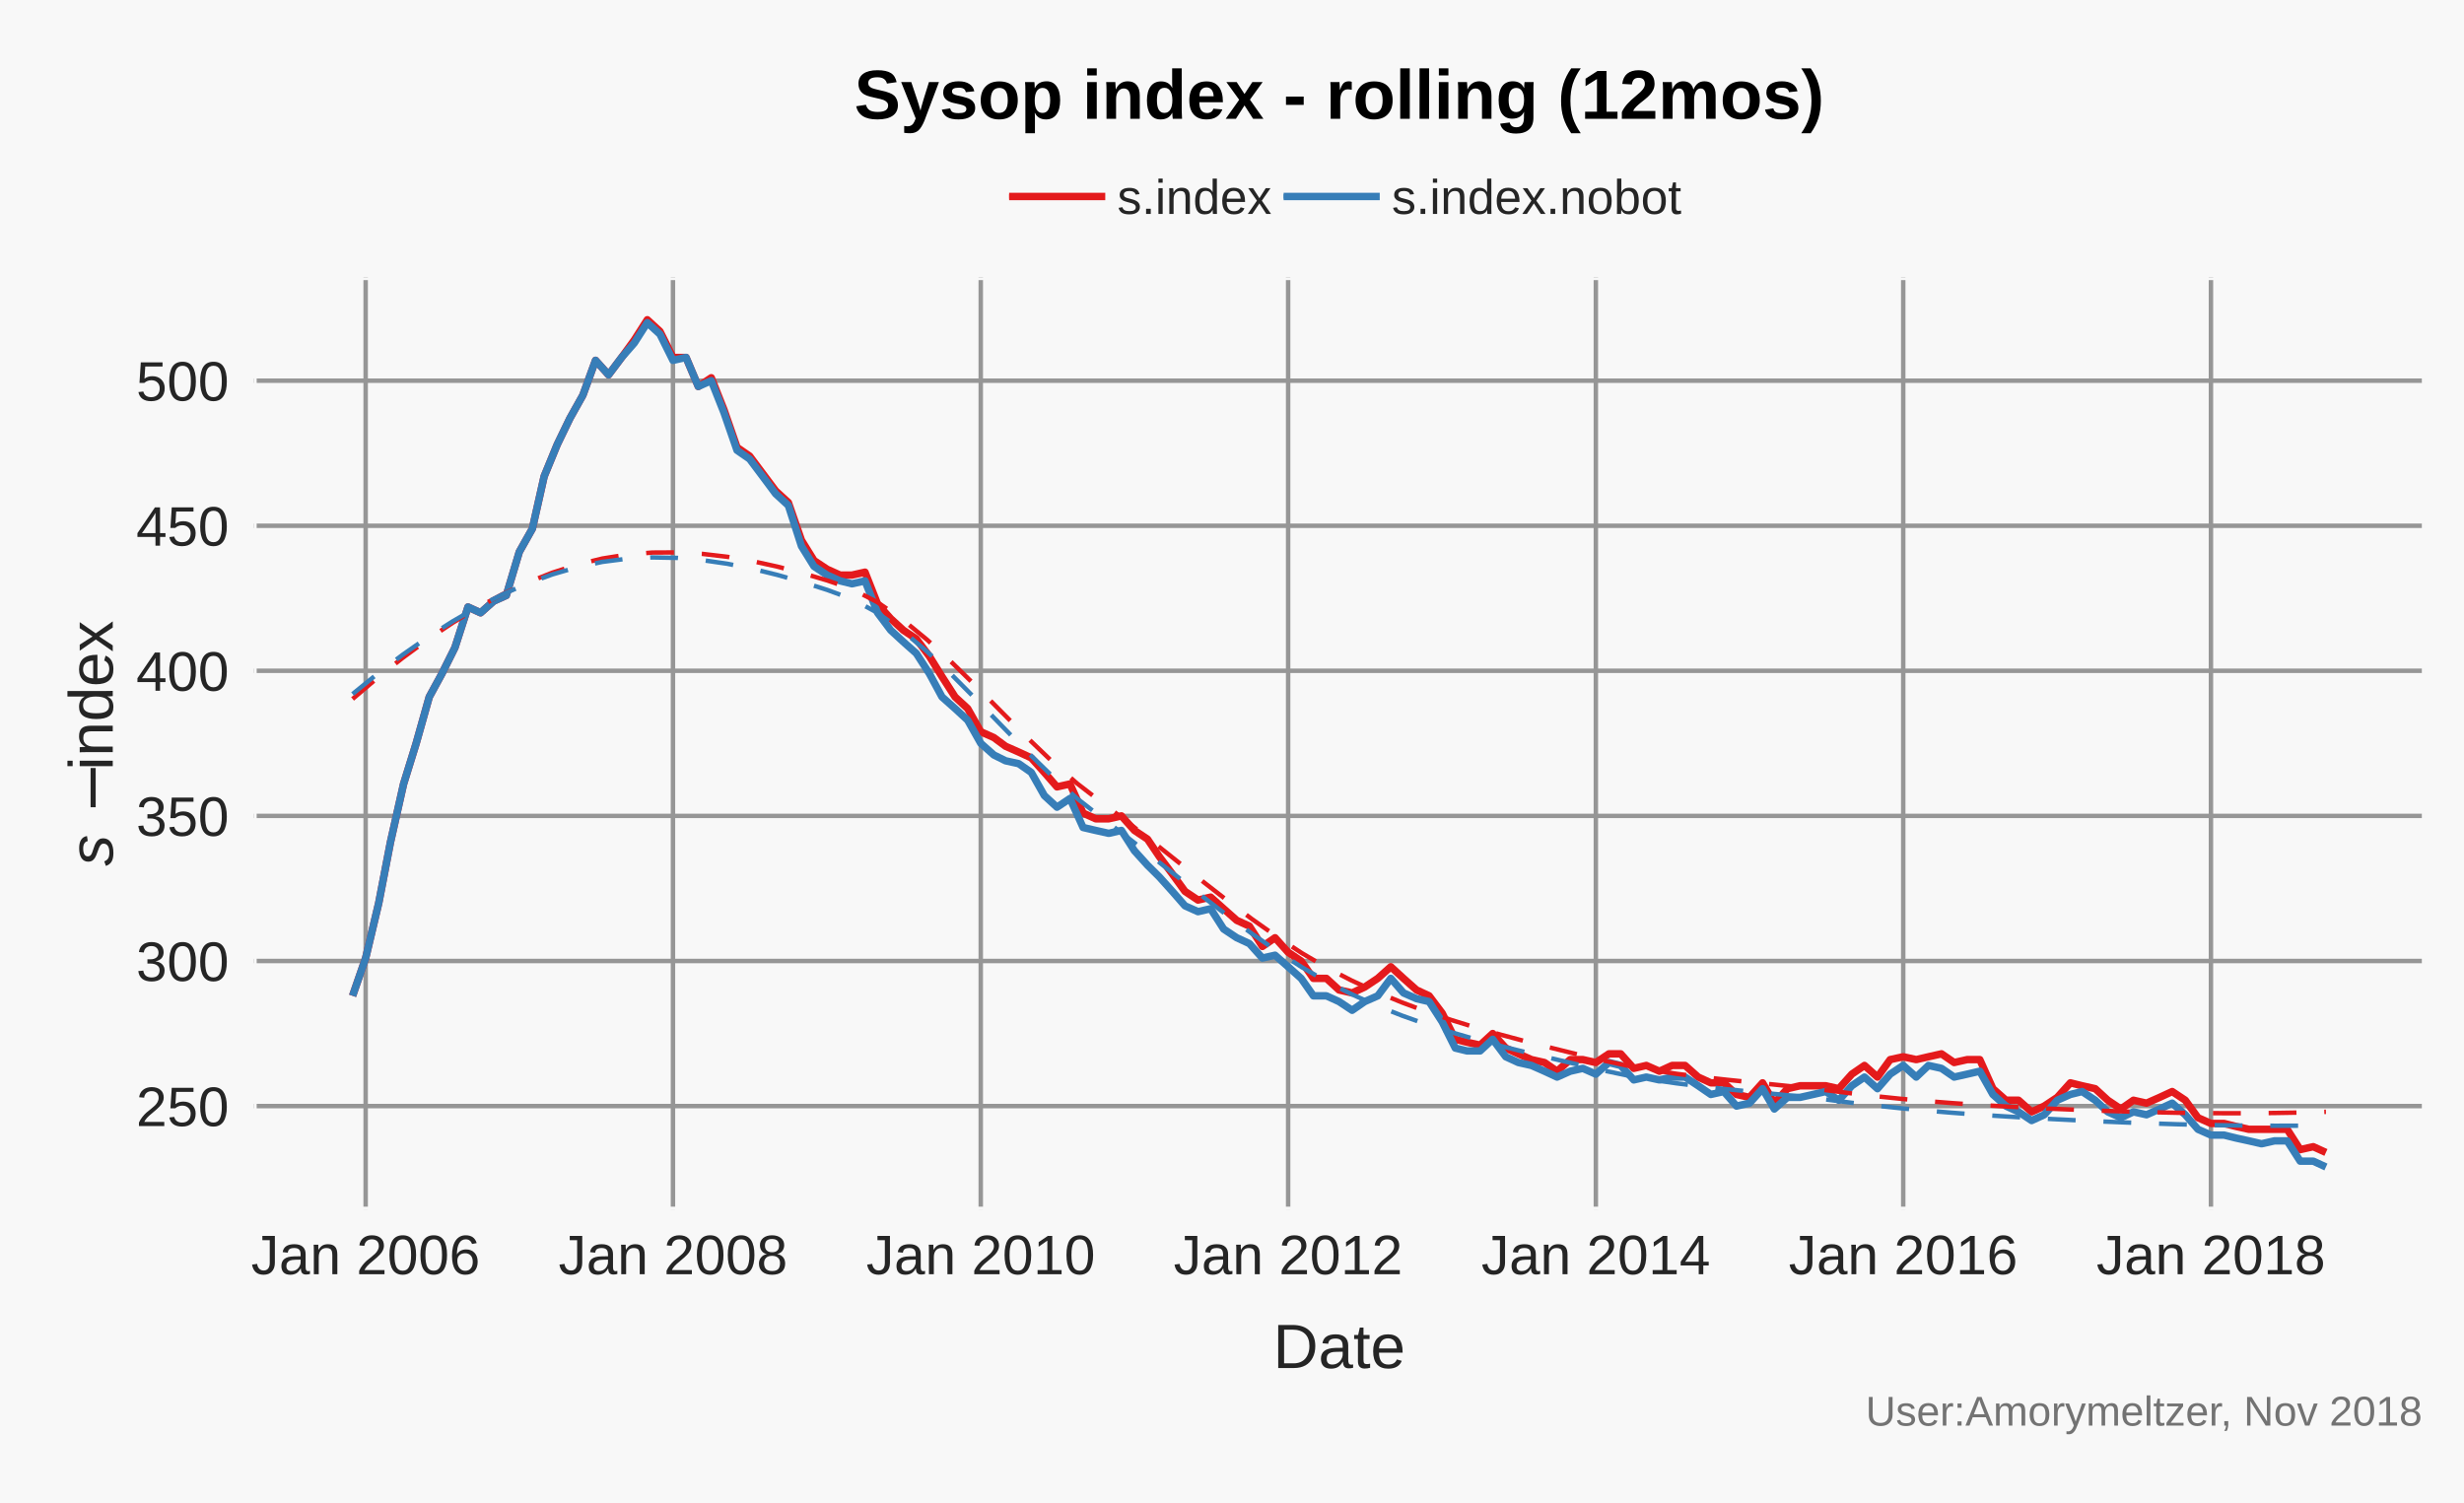
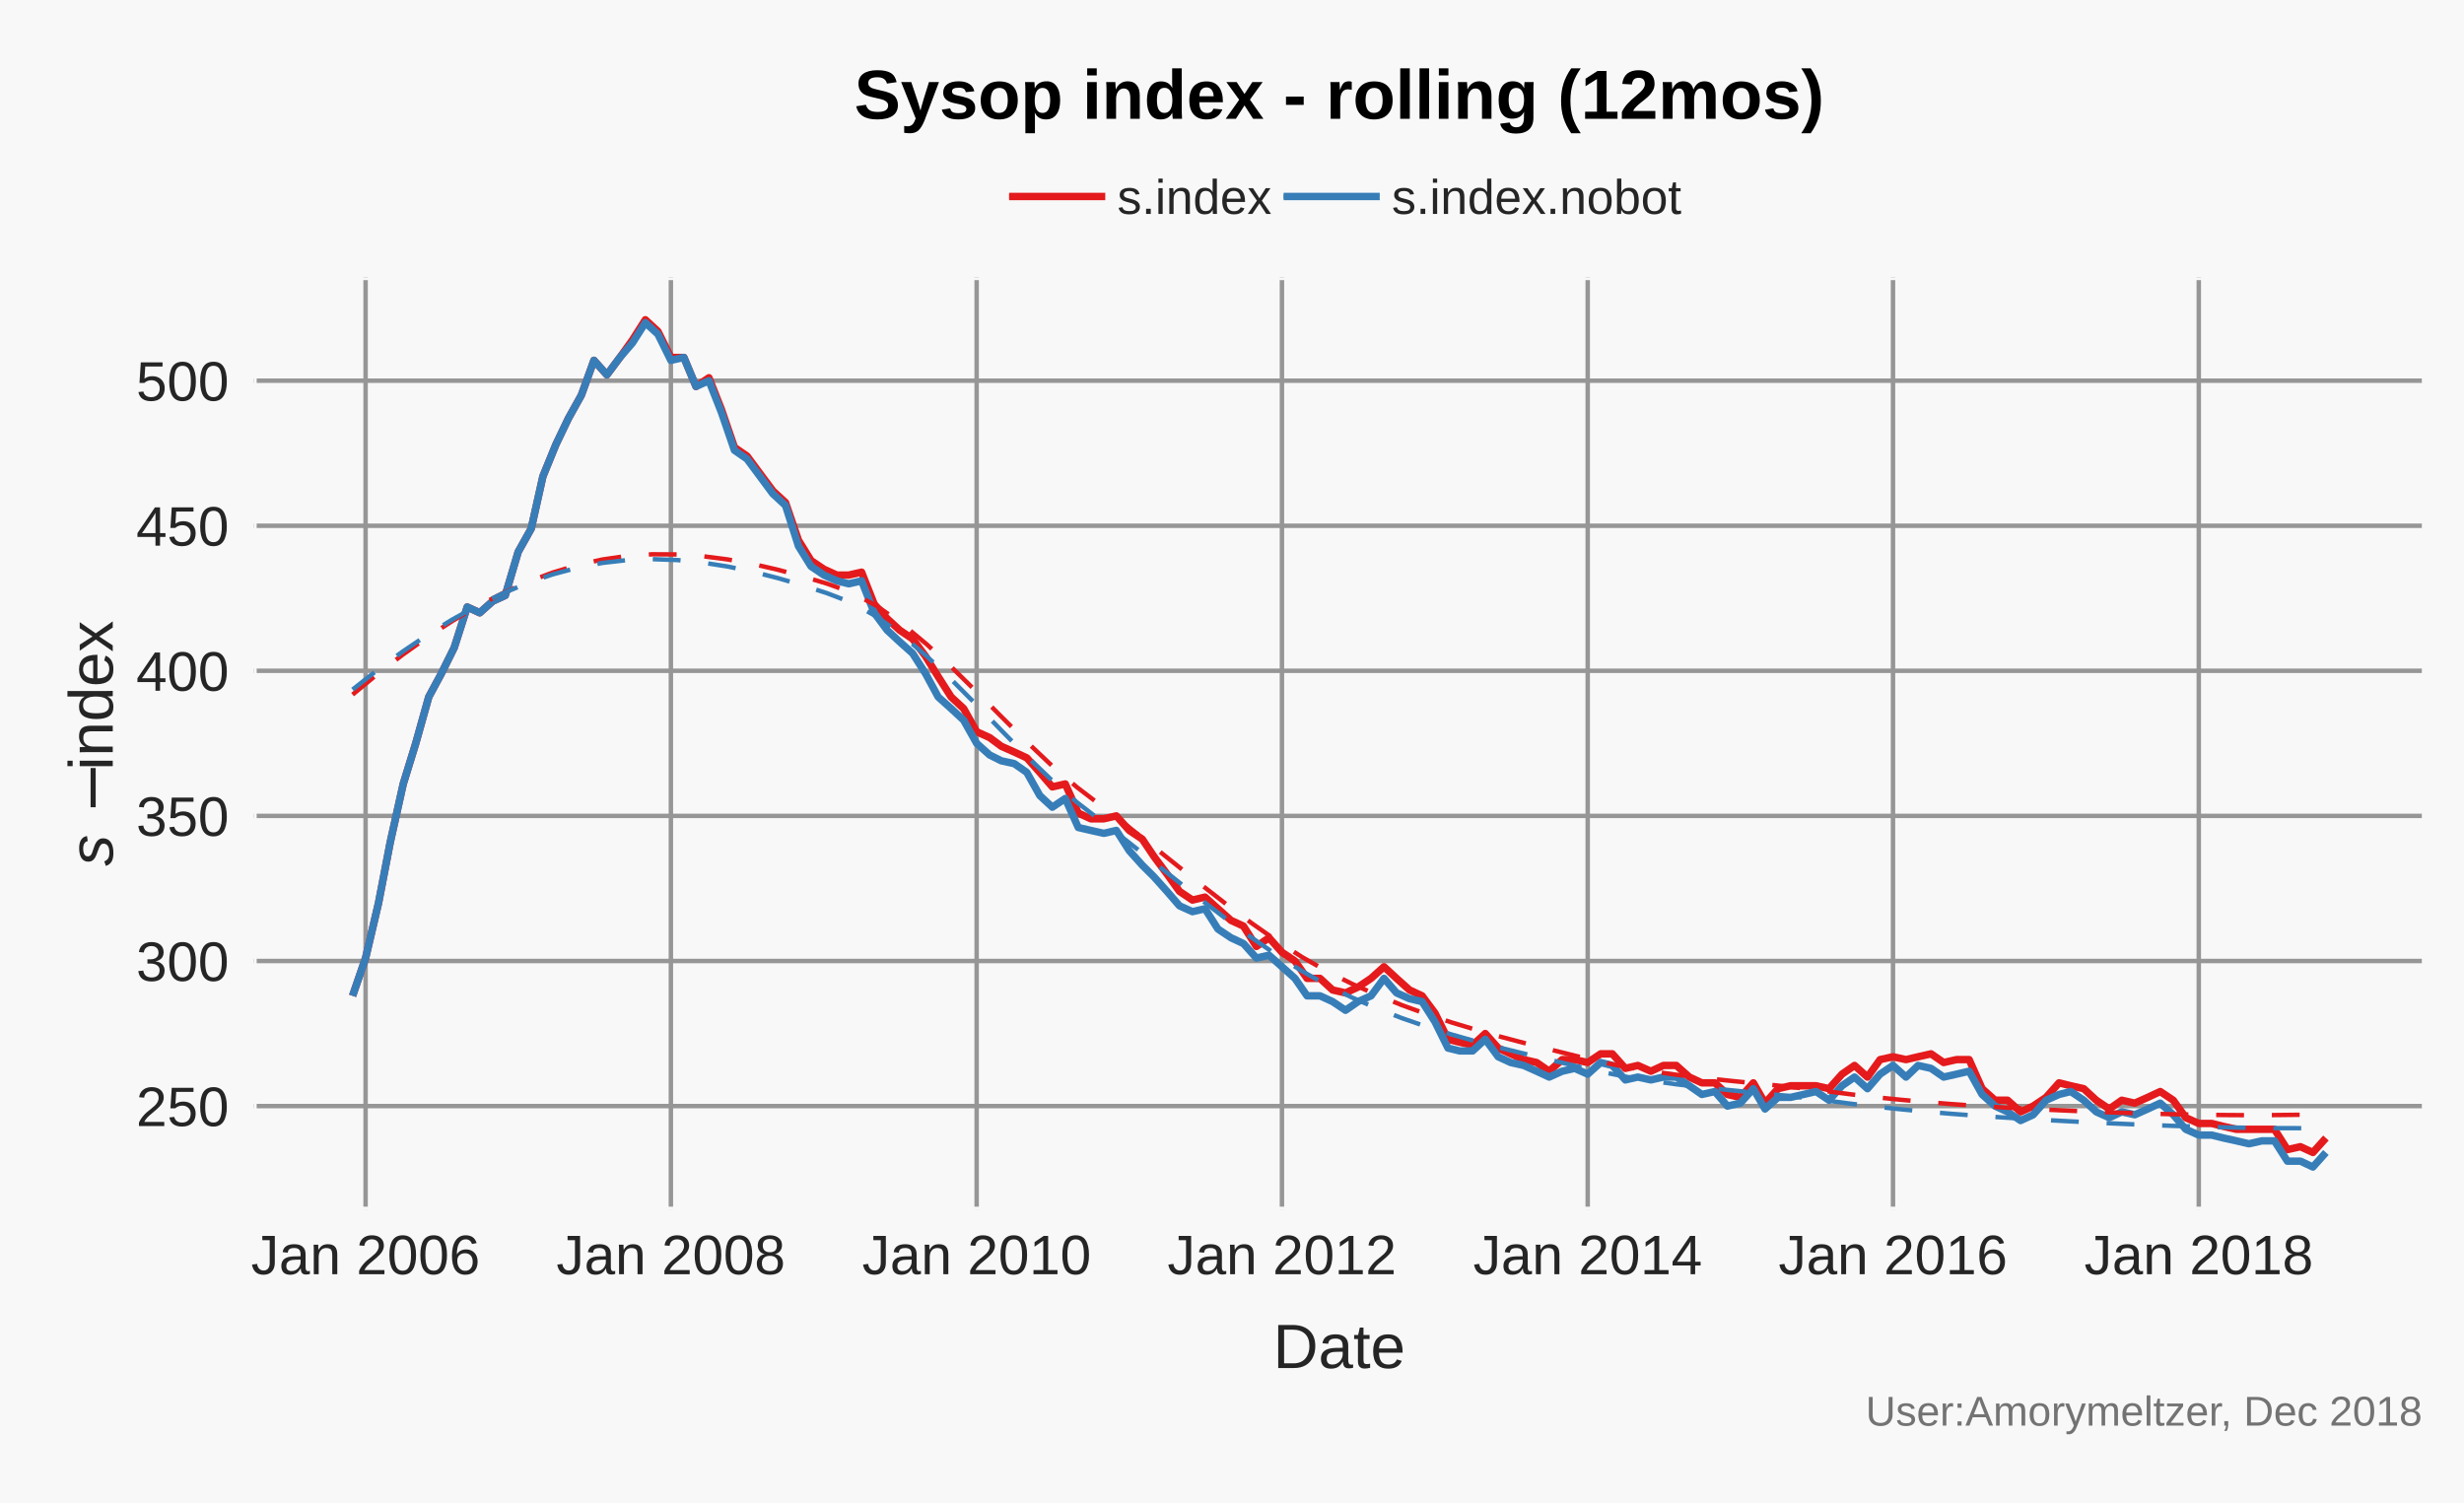
<svg xmlns="http://www.w3.org/2000/svg" viewBox="0 0 354.24 216.00">
  <defs>
    <style type="text/css">
    line, polyline, path, rect, circle {
      fill: none;
      stroke: #000000;
      stroke-linecap: round;
      stroke-linejoin: round;
      stroke-miterlimit: 10.00;
    }
  </style>
  </defs>
  <rect width="100%" height="100%" style="stroke: none; fill: #FFFFFF;" />
  <rect x="0.00" y="0.00" width="354.24" height="216.00" style="stroke-width: 0.78; stroke: #F8F8F8; fill: #F8F8F8;" />
  <defs>
    <clipPath id="cpMzYuNTA4OHwzNDguNTcxfDE3My44Njl8MzkuODc3Ng==">
      <rect x="36.51" y="39.88" width="312.06" height="133.99" />
    </clipPath>
  </defs>
  <rect x="36.51" y="39.88" width="312.06" height="133.99" style="stroke-width: 0.78; stroke: #F8F8F8; fill: #F8F8F8;" clip-path="url(#cpMzYuNTA4OHwzNDguNTcxfDE3My44Njl8MzkuODc3Ng==)" />
  <polyline points="36.51,159.02 348.57,159.02 " style="stroke-width: 0.64; stroke: #969696; stroke-linecap: butt;" clip-path="url(#cpMzYuNTA4OHwzNDguNTcxfDE3My44Njl8MzkuODc3Ng==)" />
  <polyline points="36.51,138.16 348.57,138.16 " style="stroke-width: 0.64; stroke: #969696; stroke-linecap: butt;" clip-path="url(#cpMzYuNTA4OHwzNDguNTcxfDE3My44Njl8MzkuODc3Ng==)" />
  <polyline points="36.51,117.30 348.57,117.30 " style="stroke-width: 0.64; stroke: #969696; stroke-linecap: butt;" clip-path="url(#cpMzYuNTA4OHwzNDguNTcxfDE3My44Njl8MzkuODc3Ng==)" />
  <polyline points="36.51,96.44 348.57,96.44 " style="stroke-width: 0.64; stroke: #969696; stroke-linecap: butt;" clip-path="url(#cpMzYuNTA4OHwzNDguNTcxfDE3My44Njl8MzkuODc3Ng==)" />
  <polyline points="36.51,75.59 348.57,75.59 " style="stroke-width: 0.64; stroke: #969696; stroke-linecap: butt;" clip-path="url(#cpMzYuNTA4OHwzNDguNTcxfDE3My44Njl8MzkuODc3Ng==)" />
  <polyline points="36.51,54.73 348.57,54.73 " style="stroke-width: 0.64; stroke: #969696; stroke-linecap: butt;" clip-path="url(#cpMzYuNTA4OHwzNDguNTcxfDE3My44Njl8MzkuODc3Ng==)" />
-   <polyline points="52.57,173.87 52.57,39.88 " style="stroke-width: 0.64; stroke: #969696; stroke-linecap: butt;" clip-path="url(#cpMzYuNTA4OHwzNDguNTcxfDE3My44Njl8MzkuODc3Ng==)" />
-   <polyline points="96.75,173.87 96.75,39.88 " style="stroke-width: 0.64; stroke: #969696; stroke-linecap: butt;" clip-path="url(#cpMzYuNTA4OHwzNDguNTcxfDE3My44Njl8MzkuODc3Ng==)" />
-   <polyline points="141.00,173.87 141.00,39.88 " style="stroke-width: 0.64; stroke: #969696; stroke-linecap: butt;" clip-path="url(#cpMzYuNTA4OHwzNDguNTcxfDE3My44Njl8MzkuODc3Ng==)" />
-   <polyline points="185.19,173.87 185.19,39.88 " style="stroke-width: 0.64; stroke: #969696; stroke-linecap: butt;" clip-path="url(#cpMzYuNTA4OHwzNDguNTcxfDE3My44Njl8MzkuODc3Ng==)" />
-   <polyline points="229.43,173.87 229.43,39.88 " style="stroke-width: 0.64; stroke: #969696; stroke-linecap: butt;" clip-path="url(#cpMzYuNTA4OHwzNDguNTcxfDE3My44Njl8MzkuODc3Ng==)" />
-   <polyline points="273.62,173.87 273.62,39.88 " style="stroke-width: 0.64; stroke: #969696; stroke-linecap: butt;" clip-path="url(#cpMzYuNTA4OHwzNDguNTcxfDE3My44Njl8MzkuODc3Ng==)" />
-   <polyline points="317.86,173.87 317.86,39.88 " style="stroke-width: 0.64; stroke: #969696; stroke-linecap: butt;" clip-path="url(#cpMzYuNTA4OHwzNDguNTcxfDE3My44Njl8MzkuODc3Ng==)" />
-   <polyline points="50.69,143.17 52.57,137.74 54.45,129.82 56.14,121.06 58.02,112.71 59.83,106.87 61.71,100.20 63.53,96.86 65.40,93.11 67.28,87.27 69.09,88.10 70.97,86.43 72.79,85.60 74.66,79.34 76.54,76.00 78.23,68.49 80.11,63.91 81.93,60.15 83.80,56.81 85.62,51.81 87.49,53.89 89.37,51.39 91.19,48.89 93.06,45.97 94.88,47.64 96.75,51.39 98.63,51.39 100.39,55.56 102.26,54.31 104.08,58.90 105.96,64.32 107.77,65.57 109.65,68.08 111.52,70.58 113.34,72.25 115.22,77.67 117.03,80.59 118.91,81.84 120.78,82.68 122.48,82.68 124.36,82.26 126.17,86.85 128.05,88.94 129.86,90.60 131.74,91.86 133.62,94.36 135.43,97.28 137.31,100.20 139.12,101.87 141.00,105.20 142.88,106.04 144.57,107.29 146.45,108.12 148.26,108.96 150.14,111.05 151.96,113.13 153.83,112.71 155.71,116.89 157.52,117.72 159.40,117.72 161.22,117.30 163.09,119.39 164.97,120.64 166.66,123.14 168.54,125.65 170.36,128.15 172.23,129.40 174.05,128.98 175.92,130.65 177.80,132.32 179.62,133.15 181.49,136.07 183.31,134.82 185.19,136.91 187.06,138.16 188.82,140.66 190.69,140.66 192.51,142.33 194.39,142.75 196.20,141.91 198.08,140.66 199.95,138.99 201.77,140.66 203.65,142.33 205.46,143.17 207.34,145.67 209.22,149.42 210.91,149.84 212.79,150.26 214.60,148.59 216.48,150.68 218.29,151.51 220.17,152.34 222.05,152.76 223.86,154.01 225.74,152.34 227.55,152.34 229.43,152.76 231.31,151.51 233.00,151.51 234.88,153.60 236.69,153.18 238.57,154.01 240.39,153.18 242.26,153.18 244.14,154.85 245.96,155.68 247.83,155.68 249.65,157.35 251.52,157.77 253.40,155.68 255.09,158.60 256.97,156.52 258.79,156.10 260.66,156.10 262.48,156.10 264.36,156.52 266.23,154.43 268.05,153.18 269.92,154.85 271.74,152.34 273.62,151.93 275.49,152.34 277.25,151.93 279.12,151.51 280.94,152.76 282.82,152.34 284.63,152.34 286.51,156.52 288.39,158.18 290.20,158.18 292.08,159.85 293.89,159.02 295.77,157.77 297.65,155.68 299.34,156.10 301.22,156.52 303.03,158.18 304.91,159.44 306.72,158.18 308.60,158.60 310.48,157.77 312.29,156.93 314.17,158.18 315.99,160.69 317.86,161.52 319.74,161.52 321.43,161.94 323.31,162.36 325.13,162.36 327.00,162.36 328.82,162.36 330.69,165.28 332.57,164.86 334.39,165.69 " style="stroke-width: 1.07; stroke: #E41A1C; stroke-linecap: butt;" clip-path="url(#cpMzYuNTA4OHwzNDguNTcxfDE3My44Njl8MzkuODc3Ng==)" />
-   <polyline points="50.69,143.17 52.57,137.74 54.45,129.82 56.14,121.06 58.02,112.71 59.83,106.87 61.71,100.20 63.53,96.86 65.40,93.11 67.28,87.27 69.09,88.10 70.97,86.43 72.79,85.60 74.66,79.34 76.54,76.00 78.23,68.49 80.11,63.91 81.93,60.15 83.80,56.81 85.62,51.81 87.49,53.89 89.37,51.39 91.19,49.31 93.06,46.39 94.88,48.05 96.75,51.81 98.63,51.39 100.39,55.56 102.26,54.73 104.08,59.32 105.96,64.74 107.77,65.99 109.65,68.49 111.52,71.00 113.34,72.67 115.22,78.51 117.03,81.43 118.91,82.68 120.78,83.51 122.48,83.93 124.36,83.51 126.17,88.10 128.05,90.60 129.86,92.27 131.74,93.94 133.62,96.86 135.43,100.20 137.31,101.87 139.12,103.54 141.00,106.87 142.88,108.54 144.57,109.38 146.45,109.79 148.26,111.05 150.14,114.38 151.96,116.05 153.83,114.80 155.71,118.97 157.52,119.39 159.40,119.81 161.22,119.39 163.09,122.31 164.97,124.39 166.66,126.06 168.54,128.15 170.36,130.23 172.23,131.07 174.05,130.65 175.92,133.57 177.80,134.82 179.62,135.66 181.49,137.74 183.31,137.33 185.19,138.99 187.06,140.66 188.82,143.17 190.69,143.17 192.51,144.00 194.39,145.25 196.20,144.00 198.08,143.17 199.95,140.66 201.77,142.75 203.65,143.58 205.46,144.00 207.34,146.92 209.22,150.68 210.91,151.09 212.79,151.09 214.60,149.42 216.48,151.93 218.29,152.76 220.17,153.18 222.05,154.01 223.86,154.85 225.74,154.01 227.55,153.60 229.43,154.43 231.31,152.76 233.00,153.18 234.88,155.26 236.69,154.85 238.57,155.26 240.39,154.85 242.26,154.85 244.14,156.10 245.96,157.35 247.83,156.93 249.65,159.02 251.52,158.60 253.40,156.52 255.09,159.44 256.97,157.77 258.79,157.77 260.66,157.35 262.48,156.93 264.36,158.18 266.23,156.10 268.05,154.85 269.92,156.52 271.74,154.43 273.62,153.18 275.49,154.85 277.25,153.18 279.12,153.60 280.94,154.85 282.82,154.43 284.63,154.01 286.51,157.35 288.39,159.02 290.20,159.85 292.08,161.10 293.89,160.27 295.77,158.18 297.65,157.35 299.34,156.93 301.22,158.18 303.03,159.85 304.91,160.69 306.72,159.85 308.60,160.27 310.48,159.44 312.29,158.60 314.17,160.27 315.99,162.36 317.86,163.19 319.74,163.19 321.43,163.61 323.31,164.02 325.13,164.44 327.00,164.02 328.82,164.02 330.69,166.94 332.57,166.94 334.39,167.78 " style="stroke-width: 1.07; stroke: #377EB8; stroke-linecap: butt;" clip-path="url(#cpMzYuNTA4OHwzNDguNTcxfDE3My44Njl8MzkuODc3Ng==)" />
-   <polyline points="50.69,100.49 54.28,97.44 57.88,94.59 61.47,91.96 65.06,89.55 68.65,87.37 72.24,85.43 75.83,83.75 79.42,82.33 83.01,81.17 86.60,80.30 90.19,79.73 93.79,79.44 97.38,79.42 100.97,79.63 104.56,80.05 108.15,80.67 111.74,81.46 115.33,82.39 118.92,83.45 122.51,84.69 126.11,86.56 129.70,89.03 133.29,91.98 136.88,95.28 140.47,98.80 144.06,102.42 147.65,106.02 151.24,109.46 154.83,112.62 158.42,115.39 162.02,118.12 165.61,120.93 169.20,123.79 172.79,126.63 176.38,129.42 179.97,132.12 183.56,134.66 187.15,137.02 190.74,139.13 194.34,140.98 197.93,142.63 201.52,144.11 205.11,145.45 208.70,146.66 212.29,147.77 215.88,148.79 219.47,149.75 223.06,150.66 226.65,151.55 230.25,152.42 233.84,153.19 237.43,153.84 241.02,154.38 244.61,154.83 248.20,155.23 251.79,155.60 255.38,155.96 258.97,156.33 262.57,156.74 266.16,157.19 269.75,157.61 273.34,157.98 276.93,158.30 280.52,158.58 284.11,158.83 287.70,159.04 291.29,159.23 294.88,159.40 298.48,159.55 302.07,159.69 305.66,159.80 309.25,159.90 312.84,159.98 316.43,160.03 320.02,160.05 323.61,160.05 327.20,160.01 330.80,159.95 334.39,159.85 " style="stroke-width: 0.64; stroke: #E41A1C; stroke-dasharray: 4.00,4.00; stroke-linecap: butt;" clip-path="url(#cpMzYuNTA4OHwzNDguNTcxfDE3My44Njl8MzkuODc3Ng==)" />
-   <polyline points="50.69,99.78 54.28,96.86 57.88,94.14 61.47,91.63 65.06,89.34 68.65,87.28 72.24,85.46 75.83,83.89 79.42,82.58 83.01,81.54 86.60,80.78 90.19,80.32 93.79,80.14 97.38,80.21 100.97,80.53 104.56,81.05 108.15,81.77 111.74,82.65 115.33,83.67 118.92,84.81 122.51,86.13 126.11,88.08 129.70,90.64 133.29,93.68 136.88,97.07 140.47,100.69 144.06,104.39 147.65,108.06 151.24,111.56 154.83,114.78 158.42,117.59 162.02,120.33 165.61,123.15 169.20,125.99 172.79,128.81 176.38,131.57 179.97,134.22 183.56,136.73 187.15,139.05 190.74,141.13 194.34,142.95 197.93,144.57 201.52,146.00 205.11,147.28 208.70,148.42 212.29,149.46 215.88,150.41 219.47,151.31 223.06,152.16 226.65,153.00 230.25,153.85 233.84,154.60 237.43,155.23 241.02,155.75 244.61,156.19 248.20,156.59 251.79,156.95 255.38,157.30 258.97,157.67 262.57,158.08 266.16,158.54 269.75,158.96 273.34,159.34 276.93,159.67 280.52,159.97 284.11,160.24 287.70,160.47 291.29,160.69 294.88,160.88 298.48,161.06 302.07,161.23 305.66,161.38 309.25,161.51 312.84,161.63 316.43,161.72 320.02,161.79 323.61,161.83 327.20,161.85 330.80,161.84 334.39,161.80 " style="stroke-width: 0.64; stroke: #377EB8; stroke-dasharray: 4.00,4.00; stroke-linecap: butt;" clip-path="url(#cpMzYuNTA4OHwzNDguNTcxfDE3My44Njl8MzkuODc3Ng==)" />
+   <polyline points="52.56,173.87 52.56,39.88 " style="stroke-width: 0.64; stroke: #969696; stroke-linecap: butt;" clip-path="url(#cpMzYuNTA4OHwzNDguNTcxfDE3My44Njl8MzkuODc3Ng==)" />
+   <polyline points="96.45,173.87 96.45,39.88 " style="stroke-width: 0.64; stroke: #969696; stroke-linecap: butt;" clip-path="url(#cpMzYuNTA4OHwzNDguNTcxfDE3My44Njl8MzkuODc3Ng==)" />
+   <polyline points="140.41,173.87 140.41,39.88 " style="stroke-width: 0.64; stroke: #969696; stroke-linecap: butt;" clip-path="url(#cpMzYuNTA4OHwzNDguNTcxfDE3My44Njl8MzkuODc3Ng==)" />
+   <polyline points="184.30,173.87 184.30,39.88 " style="stroke-width: 0.64; stroke: #969696; stroke-linecap: butt;" clip-path="url(#cpMzYuNTA4OHwzNDguNTcxfDE3My44Njl8MzkuODc3Ng==)" />
+   <polyline points="228.26,173.87 228.26,39.88 " style="stroke-width: 0.64; stroke: #969696; stroke-linecap: butt;" clip-path="url(#cpMzYuNTA4OHwzNDguNTcxfDE3My44Njl8MzkuODc3Ng==)" />
+   <polyline points="272.15,173.87 272.15,39.88 " style="stroke-width: 0.64; stroke: #969696; stroke-linecap: butt;" clip-path="url(#cpMzYuNTA4OHwzNDguNTcxfDE3My44Njl8MzkuODc3Ng==)" />
+   <polyline points="316.11,173.87 316.11,39.88 " style="stroke-width: 0.64; stroke: #969696; stroke-linecap: butt;" clip-path="url(#cpMzYuNTA4OHwzNDguNTcxfDE3My44Njl8MzkuODc3Ng==)" />
+   <polyline points="50.69,143.17 52.56,137.74 54.42,129.82 56.11,121.06 57.97,112.71 59.77,106.87 61.64,100.20 63.44,96.86 65.30,93.11 67.17,87.27 68.97,88.10 70.84,86.43 72.64,85.60 74.50,79.34 76.37,76.00 78.05,68.49 79.92,63.91 81.72,60.15 83.58,56.81 85.39,51.81 87.25,53.89 89.12,51.39 90.92,48.89 92.78,45.97 94.59,47.64 96.45,51.39 98.32,51.39 100.06,55.56 101.92,54.31 103.73,58.90 105.59,64.32 107.40,65.57 109.26,68.08 111.12,70.58 112.93,72.25 114.79,77.67 116.60,80.59 118.46,81.84 120.32,82.68 122.01,82.68 123.87,82.26 125.68,86.85 127.54,88.94 129.34,90.60 131.21,91.86 133.07,94.36 134.88,97.28 136.74,100.20 138.54,101.87 140.41,105.20 142.27,106.04 143.95,107.29 145.82,108.12 147.62,108.96 149.49,111.05 151.29,113.13 153.15,112.71 155.02,116.89 156.82,117.72 158.69,117.72 160.49,117.30 162.35,119.39 164.22,120.64 165.90,123.14 167.77,125.65 169.57,128.15 171.43,129.40 173.24,128.98 175.10,130.65 176.97,132.32 178.77,133.15 180.63,136.07 182.44,134.82 184.30,136.91 186.17,138.16 187.91,140.66 189.77,140.66 191.58,142.33 193.44,142.75 195.25,141.91 197.11,140.66 198.97,138.99 200.78,140.66 202.64,142.33 204.45,143.17 206.31,145.67 208.17,149.42 209.86,149.84 211.72,150.26 213.53,148.59 215.39,150.68 217.19,151.51 219.06,152.34 220.92,152.76 222.72,154.01 224.59,152.34 226.39,152.34 228.26,152.76 230.12,151.51 231.80,151.51 233.67,153.60 235.47,153.18 237.34,154.01 239.14,153.18 241.00,153.18 242.87,154.85 244.67,155.68 246.54,155.68 248.34,157.35 250.20,157.77 252.07,155.68 253.75,158.60 255.62,156.52 257.42,156.10 259.28,156.10 261.09,156.10 262.95,156.52 264.82,154.43 266.62,153.18 268.48,154.85 270.29,152.34 272.15,151.93 274.02,152.34 275.76,151.93 277.62,151.51 279.43,152.76 281.29,152.34 283.10,152.34 284.96,156.52 286.82,158.18 288.63,158.18 290.49,159.85 292.30,159.02 294.16,157.77 296.02,155.68 297.71,156.10 299.57,156.52 301.37,158.18 303.24,159.44 305.04,158.18 306.91,158.60 308.77,157.77 310.57,156.93 312.44,158.18 314.24,160.69 316.11,161.52 317.97,161.52 319.65,161.94 321.52,162.36 323.32,162.36 325.19,162.36 326.99,162.36 328.85,165.28 330.72,164.86 332.52,165.69 334.39,163.61 " style="stroke-width: 1.07; stroke: #E41A1C; stroke-linecap: butt;" clip-path="url(#cpMzYuNTA4OHwzNDguNTcxfDE3My44Njl8MzkuODc3Ng==)" />
+   <polyline points="50.69,143.17 52.56,137.74 54.42,129.82 56.11,121.06 57.97,112.71 59.77,106.87 61.64,100.20 63.44,96.86 65.30,93.11 67.17,87.27 68.97,88.10 70.84,86.43 72.64,85.60 74.50,79.34 76.37,76.00 78.05,68.49 79.92,63.91 81.72,60.15 83.58,56.81 85.39,51.81 87.25,53.89 89.12,51.39 90.92,49.31 92.78,46.39 94.59,48.05 96.45,51.81 98.32,51.39 100.06,55.56 101.92,54.73 103.73,59.32 105.59,64.74 107.40,65.99 109.26,68.49 111.12,71.00 112.93,72.67 114.79,78.51 116.60,81.43 118.46,82.68 120.32,83.51 122.01,83.93 123.87,83.51 125.68,88.10 127.54,90.60 129.34,92.27 131.21,93.94 133.07,96.86 134.88,100.20 136.74,101.87 138.54,103.54 140.41,106.87 142.27,108.54 143.95,109.38 145.82,109.79 147.62,111.05 149.49,114.38 151.29,116.05 153.15,114.80 155.02,118.97 156.82,119.39 158.69,119.81 160.49,119.39 162.35,122.31 164.22,124.39 165.90,126.06 167.77,128.15 169.57,130.23 171.43,131.07 173.24,130.65 175.10,133.57 176.97,134.82 178.77,135.66 180.63,137.74 182.44,137.33 184.30,138.99 186.17,140.66 187.91,143.17 189.77,143.17 191.58,144.00 193.44,145.25 195.25,144.00 197.11,143.17 198.97,140.66 200.78,142.75 202.64,143.58 204.45,144.00 206.31,146.92 208.17,150.68 209.86,151.09 211.72,151.09 213.53,149.42 215.39,151.93 217.19,152.76 219.06,153.18 220.92,154.01 222.72,154.85 224.59,154.01 226.39,153.60 228.26,154.43 230.12,152.76 231.80,153.18 233.67,155.26 235.47,154.85 237.34,155.26 239.14,154.85 241.00,154.85 242.87,156.10 244.67,157.35 246.54,156.93 248.34,159.02 250.20,158.60 252.07,156.52 253.75,159.44 255.62,157.77 257.42,157.77 259.28,157.35 261.09,156.93 262.95,158.18 264.82,156.10 266.62,154.85 268.48,156.52 270.29,154.43 272.15,153.18 274.02,154.85 275.76,153.18 277.62,153.60 279.43,154.85 281.29,154.43 283.10,154.01 284.96,157.35 286.82,159.02 288.63,159.85 290.49,161.10 292.30,160.27 294.16,158.18 296.02,157.35 297.71,156.93 299.57,158.18 301.37,159.85 303.24,160.69 305.04,159.85 306.91,160.27 308.77,159.44 310.57,158.60 312.44,160.27 314.24,162.36 316.11,163.19 317.97,163.19 319.65,163.61 321.52,164.02 323.32,164.44 325.19,164.02 326.99,164.02 328.85,166.94 330.72,166.94 332.52,167.78 334.39,165.69 " style="stroke-width: 1.07; stroke: #377EB8; stroke-linecap: butt;" clip-path="url(#cpMzYuNTA4OHwzNDguNTcxfDE3My44Njl8MzkuODc3Ng==)" />
+   <polyline points="50.69,99.86 54.28,96.90 57.88,94.14 61.47,91.59 65.06,89.26 68.65,87.16 72.24,85.30 75.83,83.68 79.42,82.33 83.01,81.24 86.60,80.44 90.19,79.92 93.79,79.69 97.38,79.71 100.97,79.96 104.56,80.42 108.15,81.07 111.74,81.89 115.33,82.84 118.92,83.92 122.51,85.21 126.11,87.16 129.70,89.69 133.29,92.68 136.88,96.00 140.47,99.53 144.06,103.13 147.65,106.69 151.24,110.09 154.83,113.18 158.42,115.92 162.02,118.69 165.61,121.54 169.20,124.41 172.79,127.27 176.38,130.06 179.97,132.74 183.56,135.26 187.15,137.57 190.74,139.63 194.34,141.43 197.93,143.04 201.52,144.50 205.11,145.81 208.70,147.00 212.29,148.08 215.88,149.09 219.47,150.04 223.06,150.94 226.65,151.83 230.25,152.69 233.84,153.42 237.43,154.02 241.02,154.52 244.61,154.95 248.20,155.33 251.79,155.69 255.38,156.05 258.97,156.44 262.57,156.88 266.16,157.34 269.75,157.76 273.34,158.12 276.93,158.44 280.52,158.73 284.11,158.98 287.70,159.20 291.29,159.39 294.88,159.57 298.48,159.73 302.07,159.88 305.66,160.00 309.25,160.12 312.84,160.20 316.43,160.27 320.02,160.31 323.61,160.33 327.20,160.31 330.80,160.27 334.39,160.19 " style="stroke-width: 0.64; stroke: #E41A1C; stroke-dasharray: 4.00,4.00; stroke-linecap: butt;" clip-path="url(#cpMzYuNTA4OHwzNDguNTcxfDE3My44Njl8MzkuODc3Ng==)" />
+   <polyline points="50.69,99.14 54.28,96.31 57.88,93.68 61.47,91.26 65.06,89.05 68.65,87.07 72.24,85.33 75.83,83.83 79.42,82.59 83.01,81.62 86.60,80.93 90.19,80.52 93.79,80.39 97.38,80.52 100.97,80.88 104.56,81.44 108.15,82.18 111.74,83.09 115.33,84.13 118.92,85.29 122.51,86.67 126.11,88.70 129.70,91.32 133.29,94.40 136.88,97.81 140.47,101.42 144.06,105.11 147.65,108.75 151.24,112.20 154.83,115.35 158.42,118.12 162.02,120.91 165.61,123.75 169.20,126.61 172.79,129.43 176.38,132.19 179.97,134.83 183.56,137.31 187.15,139.59 190.74,141.63 194.34,143.40 197.93,144.97 201.52,146.37 205.11,147.61 208.70,148.73 212.29,149.75 215.88,150.69 219.47,151.57 223.06,152.43 226.65,153.28 230.25,154.11 233.84,154.82 237.43,155.40 241.02,155.89 244.61,156.31 248.20,156.68 251.79,157.04 255.38,157.39 258.97,157.78 262.57,158.22 266.16,158.69 269.75,159.11 273.34,159.49 276.93,159.83 280.52,160.13 284.11,160.40 287.70,160.64 291.29,160.86 294.88,161.07 298.48,161.26 302.07,161.44 305.66,161.60 309.25,161.75 312.84,161.88 316.43,161.99 320.02,162.08 323.61,162.15 327.20,162.19 330.80,162.20 334.39,162.18 " style="stroke-width: 0.64; stroke: #377EB8; stroke-dasharray: 4.00,4.00; stroke-linecap: butt;" clip-path="url(#cpMzYuNTA4OHwzNDguNTcxfDE3My44Njl8MzkuODc3Ng==)" />
  <rect x="36.51" y="39.88" width="312.06" height="133.99" style="stroke-width: 0.78; stroke: #F8F8F8;" clip-path="url(#cpMzYuNTA4OHwzNDguNTcxfDE3My44Njl8MzkuODc3Ng==)" />
  <defs>
    <clipPath id="cpMHwzNTQuMjR8MjE2fDA=">
      <rect x="0.00" y="0.00" width="354.24" height="216.00" />
    </clipPath>
  </defs>
  <g clip-path="url(#cpMHwzNTQuMjR8MjE2fDA=)">
    <text x="19.57" y="161.89" style="font-size: 8.00px; fill: #252525; font-family: Arial;" textLength="13.35px" lengthAdjust="spacingAndGlyphs">250</text>
  </g>
  <g clip-path="url(#cpMHwzNTQuMjR8MjE2fDA=)">
    <text x="19.57" y="141.03" style="font-size: 8.00px; fill: #252525; font-family: Arial;" textLength="13.35px" lengthAdjust="spacingAndGlyphs">300</text>
  </g>
  <g clip-path="url(#cpMHwzNTQuMjR8MjE2fDA=)">
    <text x="19.57" y="120.17" style="font-size: 8.00px; fill: #252525; font-family: Arial;" textLength="13.35px" lengthAdjust="spacingAndGlyphs">350</text>
  </g>
  <g clip-path="url(#cpMHwzNTQuMjR8MjE2fDA=)">
    <text x="19.57" y="99.31" style="font-size: 8.00px; fill: #252525; font-family: Arial;" textLength="13.35px" lengthAdjust="spacingAndGlyphs">400</text>
  </g>
  <g clip-path="url(#cpMHwzNTQuMjR8MjE2fDA=)">
    <text x="19.57" y="78.45" style="font-size: 8.00px; fill: #252525; font-family: Arial;" textLength="13.35px" lengthAdjust="spacingAndGlyphs">450</text>
  </g>
  <g clip-path="url(#cpMHwzNTQuMjR8MjE2fDA=)">
    <text x="19.57" y="57.60" style="font-size: 8.00px; fill: #252525; font-family: Arial;" textLength="13.35px" lengthAdjust="spacingAndGlyphs">500</text>
  </g>
  <g clip-path="url(#cpMHwzNTQuMjR8MjE2fDA=)">
-     <text x="36.11" y="183.19" style="font-size: 8.00px; fill: #252525; font-family: Arial;" textLength="32.92px" lengthAdjust="spacingAndGlyphs">Jan 2006</text>
+     <text x="36.10" y="183.19" style="font-size: 8.00px; fill: #252525; font-family: Arial;" textLength="32.92px" lengthAdjust="spacingAndGlyphs">Jan 2006</text>
  </g>
  <g clip-path="url(#cpMHwzNTQuMjR8MjE2fDA=)">
-     <text x="80.30" y="183.19" style="font-size: 8.00px; fill: #252525; font-family: Arial;" textLength="32.92px" lengthAdjust="spacingAndGlyphs">Jan 2008</text>
+     <text x="79.99" y="183.19" style="font-size: 8.00px; fill: #252525; font-family: Arial;" textLength="32.92px" lengthAdjust="spacingAndGlyphs">Jan 2008</text>
  </g>
  <g clip-path="url(#cpMHwzNTQuMjR8MjE2fDA=)">
-     <text x="124.54" y="183.19" style="font-size: 8.00px; fill: #252525; font-family: Arial;" textLength="32.92px" lengthAdjust="spacingAndGlyphs">Jan 2010</text>
+     <text x="123.95" y="183.19" style="font-size: 8.00px; fill: #252525; font-family: Arial;" textLength="32.92px" lengthAdjust="spacingAndGlyphs">Jan 2010</text>
  </g>
  <g clip-path="url(#cpMHwzNTQuMjR8MjE2fDA=)">
-     <text x="168.73" y="183.19" style="font-size: 8.00px; fill: #252525; font-family: Arial;" textLength="32.92px" lengthAdjust="spacingAndGlyphs">Jan 2012</text>
+     <text x="167.84" y="183.19" style="font-size: 8.00px; fill: #252525; font-family: Arial;" textLength="32.92px" lengthAdjust="spacingAndGlyphs">Jan 2012</text>
  </g>
  <g clip-path="url(#cpMHwzNTQuMjR8MjE2fDA=)">
-     <text x="212.97" y="183.19" style="font-size: 8.00px; fill: #252525; font-family: Arial;" textLength="32.92px" lengthAdjust="spacingAndGlyphs">Jan 2014</text>
+     <text x="211.80" y="183.19" style="font-size: 8.00px; fill: #252525; font-family: Arial;" textLength="32.92px" lengthAdjust="spacingAndGlyphs">Jan 2014</text>
  </g>
  <g clip-path="url(#cpMHwzNTQuMjR8MjE2fDA=)">
-     <text x="257.16" y="183.19" style="font-size: 8.00px; fill: #252525; font-family: Arial;" textLength="32.92px" lengthAdjust="spacingAndGlyphs">Jan 2016</text>
+     <text x="255.69" y="183.19" style="font-size: 8.00px; fill: #252525; font-family: Arial;" textLength="32.92px" lengthAdjust="spacingAndGlyphs">Jan 2016</text>
  </g>
  <g clip-path="url(#cpMHwzNTQuMjR8MjE2fDA=)">
-     <text x="301.40" y="183.19" style="font-size: 8.00px; fill: #252525; font-family: Arial;" textLength="32.92px" lengthAdjust="spacingAndGlyphs">Jan 2018</text>
+     <text x="299.65" y="183.19" style="font-size: 8.00px; fill: #252525; font-family: Arial;" textLength="32.92px" lengthAdjust="spacingAndGlyphs">Jan 2018</text>
  </g>
  <g clip-path="url(#cpMHwzNTQuMjR8MjE2fDA=)">
    <text x="183.03" y="196.68" style="font-size: 9.00px; fill: #252525; font-family: Arial;" textLength="19.01px" lengthAdjust="spacingAndGlyphs">Date</text>
  </g>
  <g clip-path="url(#cpMHwzNTQuMjR8MjE2fDA=)">
    <text transform="translate(16.21,124.51) rotate(-90)" style="font-size: 9.00px; font-style: italic; fill: #252525; font-family: Arial;" textLength="4.50px" lengthAdjust="spacingAndGlyphs">s</text>
  </g>
  <g clip-path="url(#cpMHwzNTQuMjR8MjE2fDA=)">
    <text transform="translate(16.21,120.01) rotate(-90)" style="font-size: 9.00px; fill: #252525; font-family: Symbol;" textLength="3.00px" lengthAdjust="spacingAndGlyphs"> </text>
  </g>
  <g clip-path="url(#cpMHwzNTQuMjR8MjE2fDA=)">
    <text transform="translate(16.21,117.01) rotate(-90)" style="font-size: 9.00px; fill: #252525; font-family: Symbol;" textLength="5.00px" lengthAdjust="spacingAndGlyphs">−</text>
  </g>
  <g clip-path="url(#cpMHwzNTQuMjR8MjE2fDA=)">
    <text transform="translate(16.21,110.76) rotate(-90)" style="font-size: 9.00px; fill: #252525; font-family: Arial;" textLength="2.00px" lengthAdjust="spacingAndGlyphs">i</text>
  </g>
  <g clip-path="url(#cpMHwzNTQuMjR8MjE2fDA=)">
    <text transform="translate(16.21,108.76) rotate(-90)" style="font-size: 9.00px; fill: #252525; font-family: Arial;" textLength="5.01px" lengthAdjust="spacingAndGlyphs">n</text>
  </g>
  <g clip-path="url(#cpMHwzNTQuMjR8MjE2fDA=)">
    <text transform="translate(16.21,103.75) rotate(-90)" style="font-size: 9.00px; fill: #252525; font-family: Arial;" textLength="5.01px" lengthAdjust="spacingAndGlyphs">d</text>
  </g>
  <g clip-path="url(#cpMHwzNTQuMjR8MjE2fDA=)">
    <text transform="translate(16.21,98.75) rotate(-90)" style="font-size: 9.00px; fill: #252525; font-family: Arial;" textLength="5.01px" lengthAdjust="spacingAndGlyphs">e</text>
  </g>
  <g clip-path="url(#cpMHwzNTQuMjR8MjE2fDA=)">
    <text transform="translate(16.21,93.74) rotate(-90)" style="font-size: 9.00px; fill: #252525; font-family: Arial;" textLength="4.50px" lengthAdjust="spacingAndGlyphs">x</text>
  </g>
  <rect x="143.35" y="24.59" width="98.38" height="7.32" style="stroke-width: 0.78; stroke: none; fill: #F8F8F8;" clip-path="url(#cpMHwzNTQuMjR8MjE2fDA=)" />
  <rect x="143.35" y="19.61" width="17.28" height="17.28" style="stroke-width: 0.78; stroke: none; fill: #F8F8F8;" clip-path="url(#cpMHwzNTQuMjR8MjE2fDA=)" />
  <line x1="145.08" y1="28.25" x2="158.90" y2="28.25" style="stroke-width: 1.07; stroke: #E41A1C; stroke-linecap: butt;" clip-path="url(#cpMHwzNTQuMjR8MjE2fDA=)" />
  <line x1="145.08" y1="28.25" x2="158.90" y2="28.25" style="stroke-width: 0.64; stroke: #E41A1C; stroke-dasharray: 4.00,4.00; stroke-linecap: butt;" clip-path="url(#cpMHwzNTQuMjR8MjE2fDA=)" />
  <rect x="182.81" y="19.61" width="17.28" height="17.28" style="stroke-width: 0.78; stroke: none; fill: #F8F8F8;" clip-path="url(#cpMHwzNTQuMjR8MjE2fDA=)" />
  <line x1="184.54" y1="28.25" x2="198.36" y2="28.25" style="stroke-width: 1.07; stroke: #377EB8; stroke-linecap: butt;" clip-path="url(#cpMHwzNTQuMjR8MjE2fDA=)" />
  <line x1="184.54" y1="28.25" x2="198.36" y2="28.25" style="stroke-width: 0.64; stroke: #377EB8; stroke-dasharray: 4.00,4.00; stroke-linecap: butt;" clip-path="url(#cpMHwzNTQuMjR8MjE2fDA=)" />
  <g clip-path="url(#cpMHwzNTQuMjR8MjE2fDA=)">
    <text x="160.63" y="30.76" style="font-size: 7.00px; fill: #252525; font-family: Arial;" textLength="22.18px" lengthAdjust="spacingAndGlyphs">s.index</text>
  </g>
  <g clip-path="url(#cpMHwzNTQuMjR8MjE2fDA=)">
    <text x="200.09" y="30.76" style="font-size: 7.00px; fill: #252525; font-family: Arial;" textLength="41.64px" lengthAdjust="spacingAndGlyphs">s.index.nobot</text>
  </g>
  <g clip-path="url(#cpMHwzNTQuMjR8MjE2fDA=)">
    <text x="122.81" y="17.08" style="font-size: 10.00px; font-weight: bold; font-family: Arial;" textLength="139.47px" lengthAdjust="spacingAndGlyphs">Sysop index - rolling (12mos)</text>
  </g>
  <g clip-path="url(#cpMHwzNTQuMjR8MjE2fDA=)">
-     <text x="268.21" y="204.96" style="font-size: 6.00px; fill: #737373; font-family: Arial;" textLength="80.36px" lengthAdjust="spacingAndGlyphs">User:Amorymeltzer, Nov 2018</text>
+     <text x="268.21" y="204.96" style="font-size: 6.00px; fill: #737373; font-family: Arial;" textLength="80.36px" lengthAdjust="spacingAndGlyphs">User:Amorymeltzer, Dec 2018</text>
  </g>
</svg>
